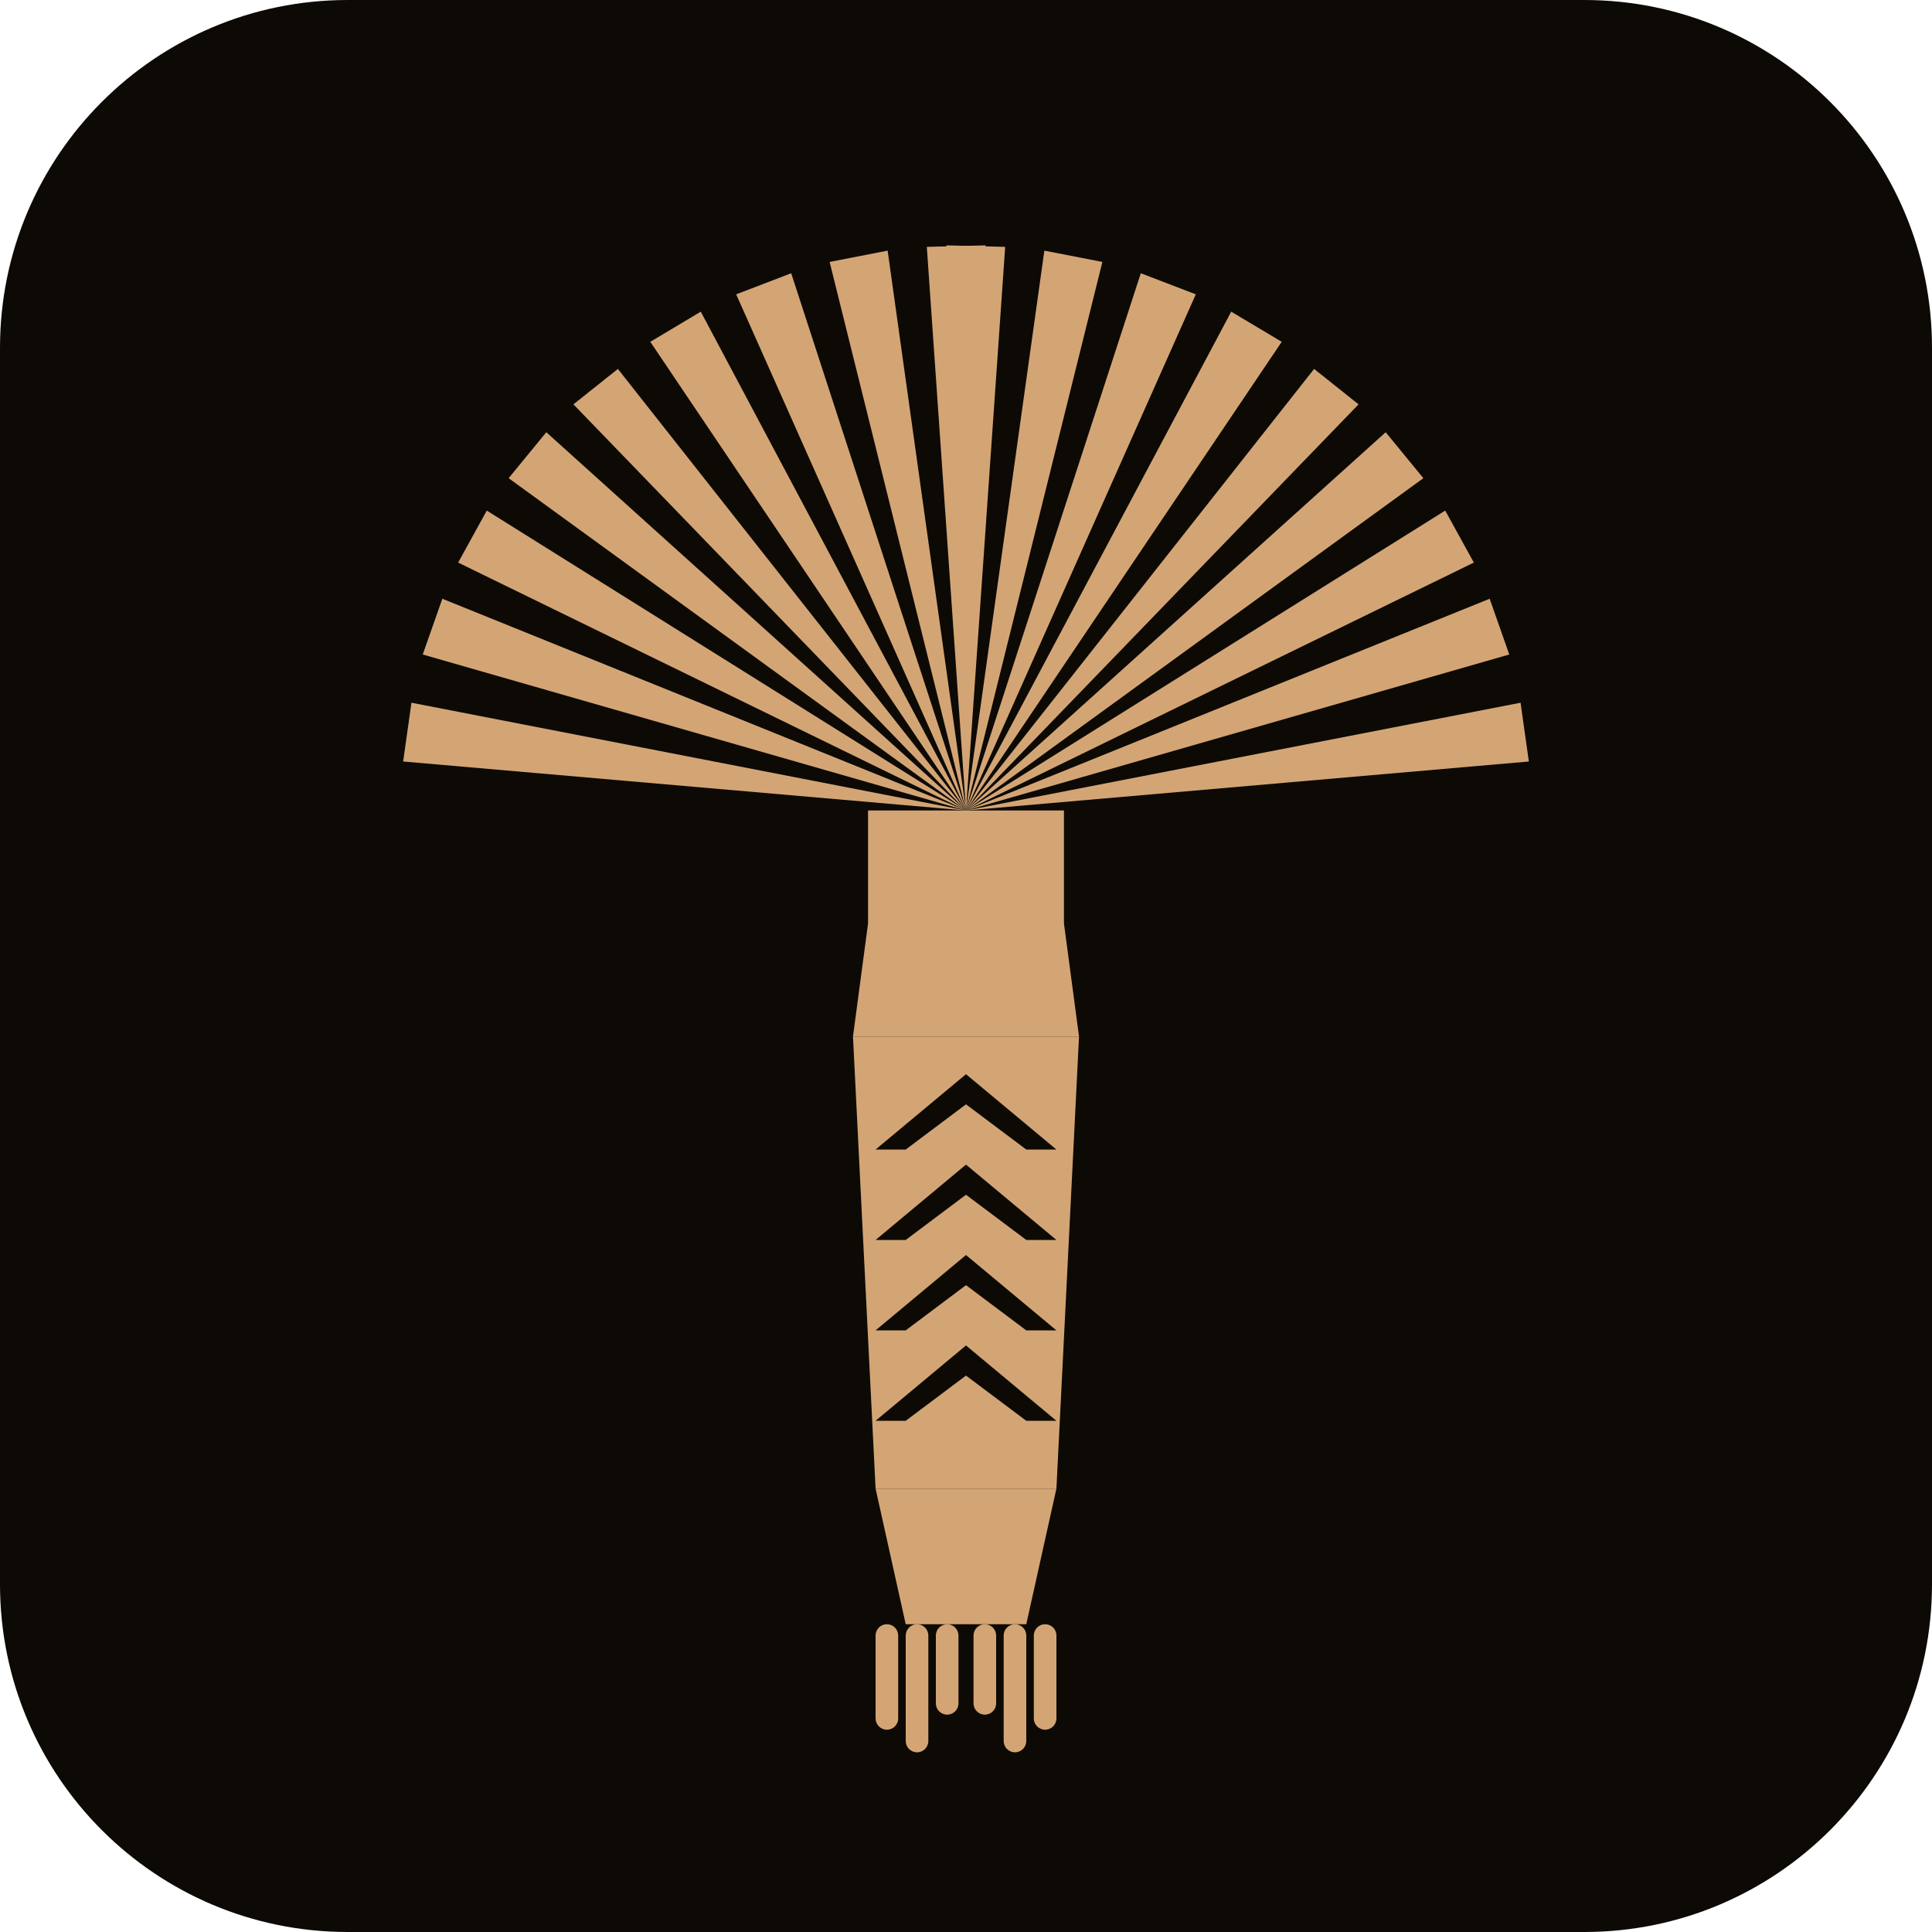
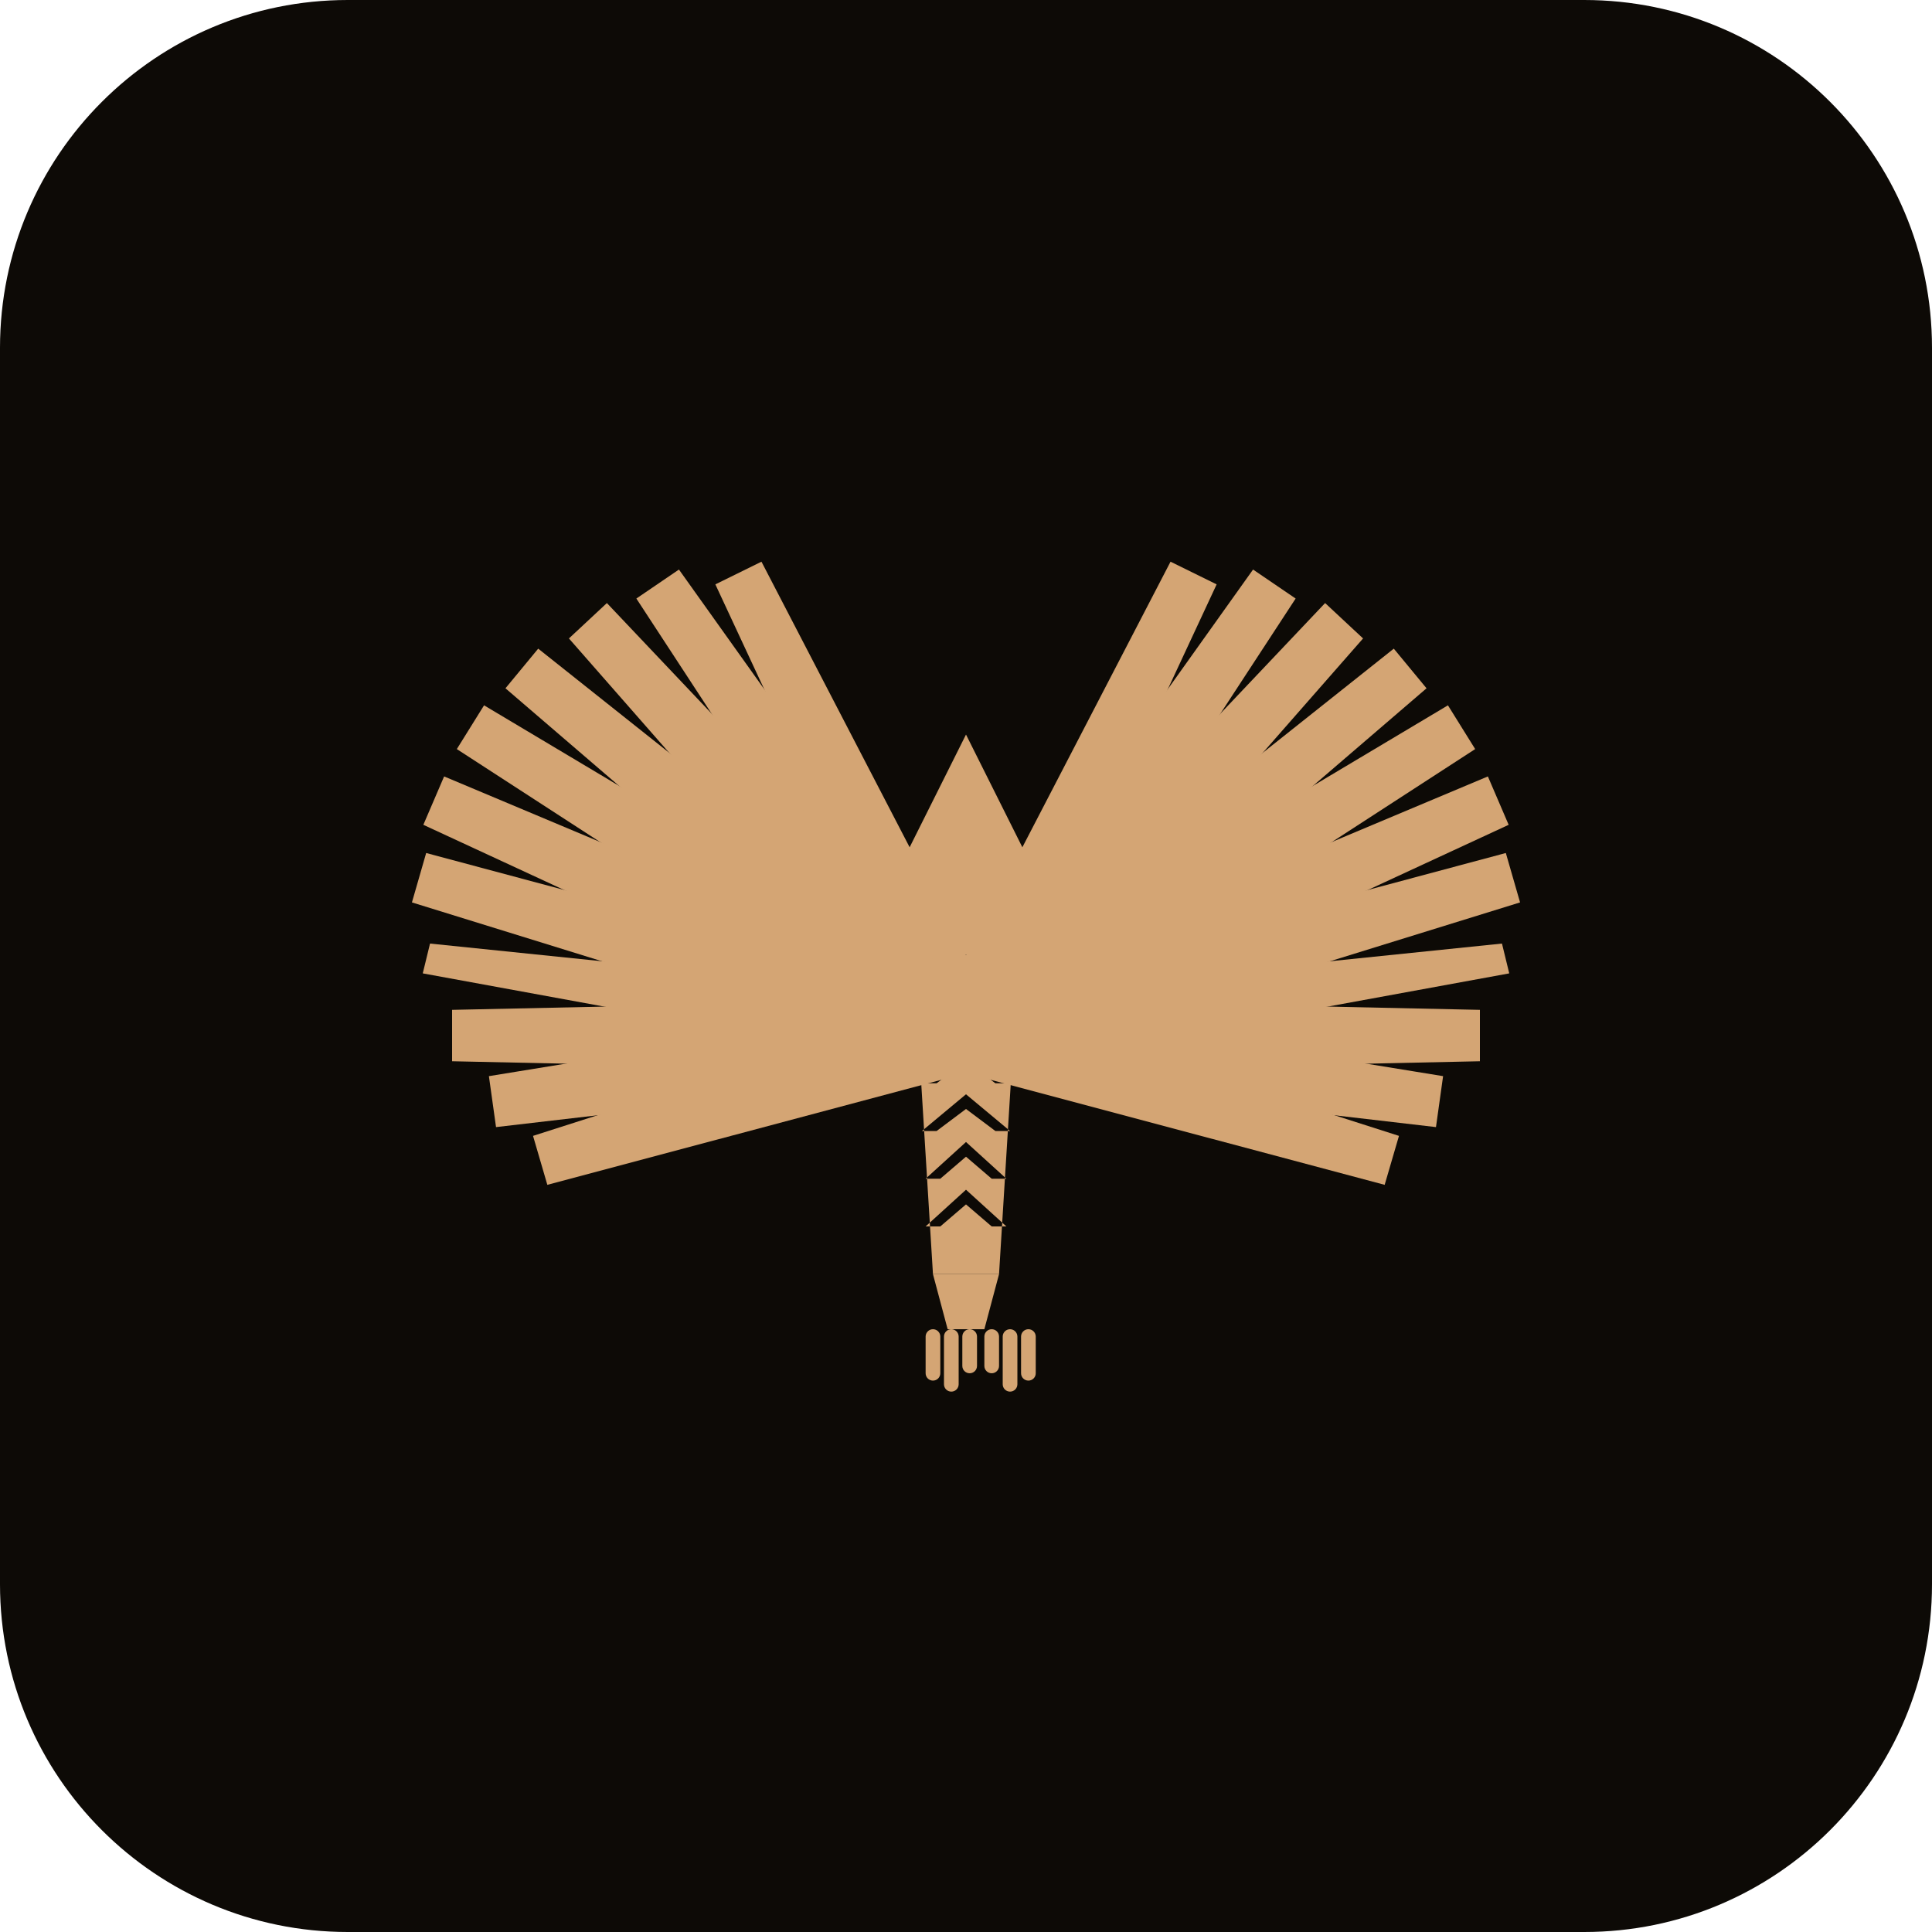
<svg xmlns="http://www.w3.org/2000/svg" viewBox="0 0 200 200">
  <rect width="200" height="200" fill="#0d0a06" rx="36" />
-   <g fill="#d4a574" transform="translate(22,2) scale(0.78)">
-     <polygon points="100,105 94.8,30.2 102.6,30.0" />
-     <polygon points="100,105 81.9,32.2 89.6,30.7" />
-     <polygon points="100,105 69.5,36.5 76.8,33.7" />
-     <polygon points="100,105 58.1,42.8 64.8,38.8" />
-     <polygon points="100,105 47.9,51.1 53.8,46.4" />
-     <polygon points="100,105 39.3,60.9 44.3,54.8" />
-     <polygon points="100,105 32.6,72.1 36.4,65.2" />
-     <polygon points="100,105 27.9,84.3 30.5,76.9" />
-     <polygon points="100,105 25.3,98.5 26.4,90.7" />
-     <polygon points="100,105 105.2,30.2 97.4,30.0" />
-     <polygon points="100,105 118.1,32.2 110.4,30.7" />
-     <polygon points="100,105 130.5,36.5 123.2,33.7" />
-     <polygon points="100,105 141.9,42.8 135.2,38.8" />
-     <polygon points="100,105 152.1,51.1 146.2,46.4" />
-     <polygon points="100,105 160.7,60.9 155.7,54.8" />
-     <polygon points="100,105 167.4,72.1 163.6,65.2" />
-     <polygon points="100,105 172.1,84.3 169.5,76.9" />
-     <polygon points="100,105 174.7,98.5 173.6,90.7" />
-     <polygon points="87,105 113,105 113,120 87,120" />
-     <polygon points="87,120 113,120 115,135 85,135" />
-     <path fill-rule="evenodd" d="M85,135 L115,135 L112,195 L88,195 Z M88,150 L100,140 L112,150 L108,150 L100,144 L92,150 Z M88,162 L100,152 L112,162 L108,162 L100,156 L92,162 Z M88,174 L100,164 L112,174 L108,174 L100,168 L92,174 Z M88,186 L100,176 L112,186 L108,186 L100,180 L92,186 Z" />
-     <polygon points="88,195 112,195 108,213 92,213" />
-     <rect x="88" y="213" width="3" height="14" rx="1.5" />
-     <rect x="92" y="213" width="3" height="17" rx="1.5" />
-     <rect x="96" y="213" width="3" height="12" rx="1.5" />
-     <rect x="101" y="213" width="3" height="12" rx="1.5" />
-     <rect x="105" y="213" width="3" height="17" rx="1.5" />
-     <rect x="109" y="213" width="3" height="14" rx="1.5" />
+   <g fill="#d4a574" transform="translate(5,54) scale(0.38)">
+     <polygon points="258.97,135.59 241.03,144.41 181.72,17.09 194.28,10.91" />
+     <polygon points="258.28,134.35 241.72,145.65 160.20,20.95 171.80,13.05" />
+     <polygon points="257.39,133.26 242.61,146.74 141.83,31.82 152.17,22.18" />
+     <polygon points="256.37,132.29 243.63,147.71 124.54,45.40 133.46,34.60" />
+     <polygon points="255.30,131.51 244.70,148.49 111.29,61.96 118.71,50.04" />
+     <polygon points="254.04,130.84 245.96,149.16 102.17,82.59 107.83,69.41" />
+     <polygon points="252.77,130.40 247.23,149.60 99.06,103.73 102.94,90.27" />
+     <polygon points="251.41,130.10 248.59,149.90 102.01,123.06 103.99,114.94" />
+     <polygon points="250,130 250,150 110,147 110,133" />
+     <polygon points="248.62,130.13 251.38,149.87 121.97,164.94 120.03,151.06" />
+     <polygon points="247.21,130.48 252.79,149.52 135.95,180.67 132.05,167.33" />
+     <polygon points="241.03,135.59 258.97,144.41 318.28,17.09 305.72,10.91" />
+     <polygon points="241.72,134.35 258.28,145.65 339.80,20.95 328.20,13.05" />
+     <polygon points="242.61,133.26 257.39,146.74 358.17,31.82 347.83,22.18" />
+     <polygon points="243.63,132.29 256.37,147.71 375.46,45.40 366.54,34.60" />
+     <polygon points="244.70,131.51 255.30,148.49 388.71,61.96 381.29,50.04" />
+     <polygon points="245.96,130.84 254.04,149.16 397.83,82.59 392.17,69.41" />
+     <polygon points="247.23,130.40 252.77,149.60 400.94,103.73 397.06,90.27" />
+     <polygon points="248.59,130.10 251.41,149.90 397.99,123.06 396.01,114.94" />
+     <polygon points="250,130 250,150 390,147 390,133" />
+     <polygon points="251.38,130.13 248.62,149.87 378.03,164.94 379.97,151.06" />
+     <polygon points="252.79,130.48 247.21,149.52 364.05,180.67 367.95,167.33" />
+     <polygon points="250,58 267,92 259,118 241,118 233,92" />
+     <polygon points="241,118 259,118 263,140 237,140" />
+     <path fill-rule="evenodd" d="M237,140 L263,140 L259,205 L241,205 Z M238,153 L250,143 L262,153 L258,153 L250,147 L242,153 Z M238,166 L250,156 L262,166 L258,166 L250,160 L242,166 Z M239,179 L250,169 L261,179 L257,179 L250,173 L243,179 Z M239,192 L250,182 L261,192 L257,192 L250,186 L243,192 Z" />
+     <polygon points="241,205 259,205 255,220 245,220" />
+     <rect x="239" y="220" width="4" height="14" rx="2" />
+     <rect x="244" y="220" width="4" height="17" rx="2" />
+     <rect x="249" y="220" width="4" height="12" rx="2" />
+     <rect x="255" y="220" width="4" height="12" rx="2" />
+     <rect x="260" y="220" width="4" height="17" rx="2" />
+     <rect x="265" y="220" width="4" height="14" rx="2" />
  </g>
</svg>
